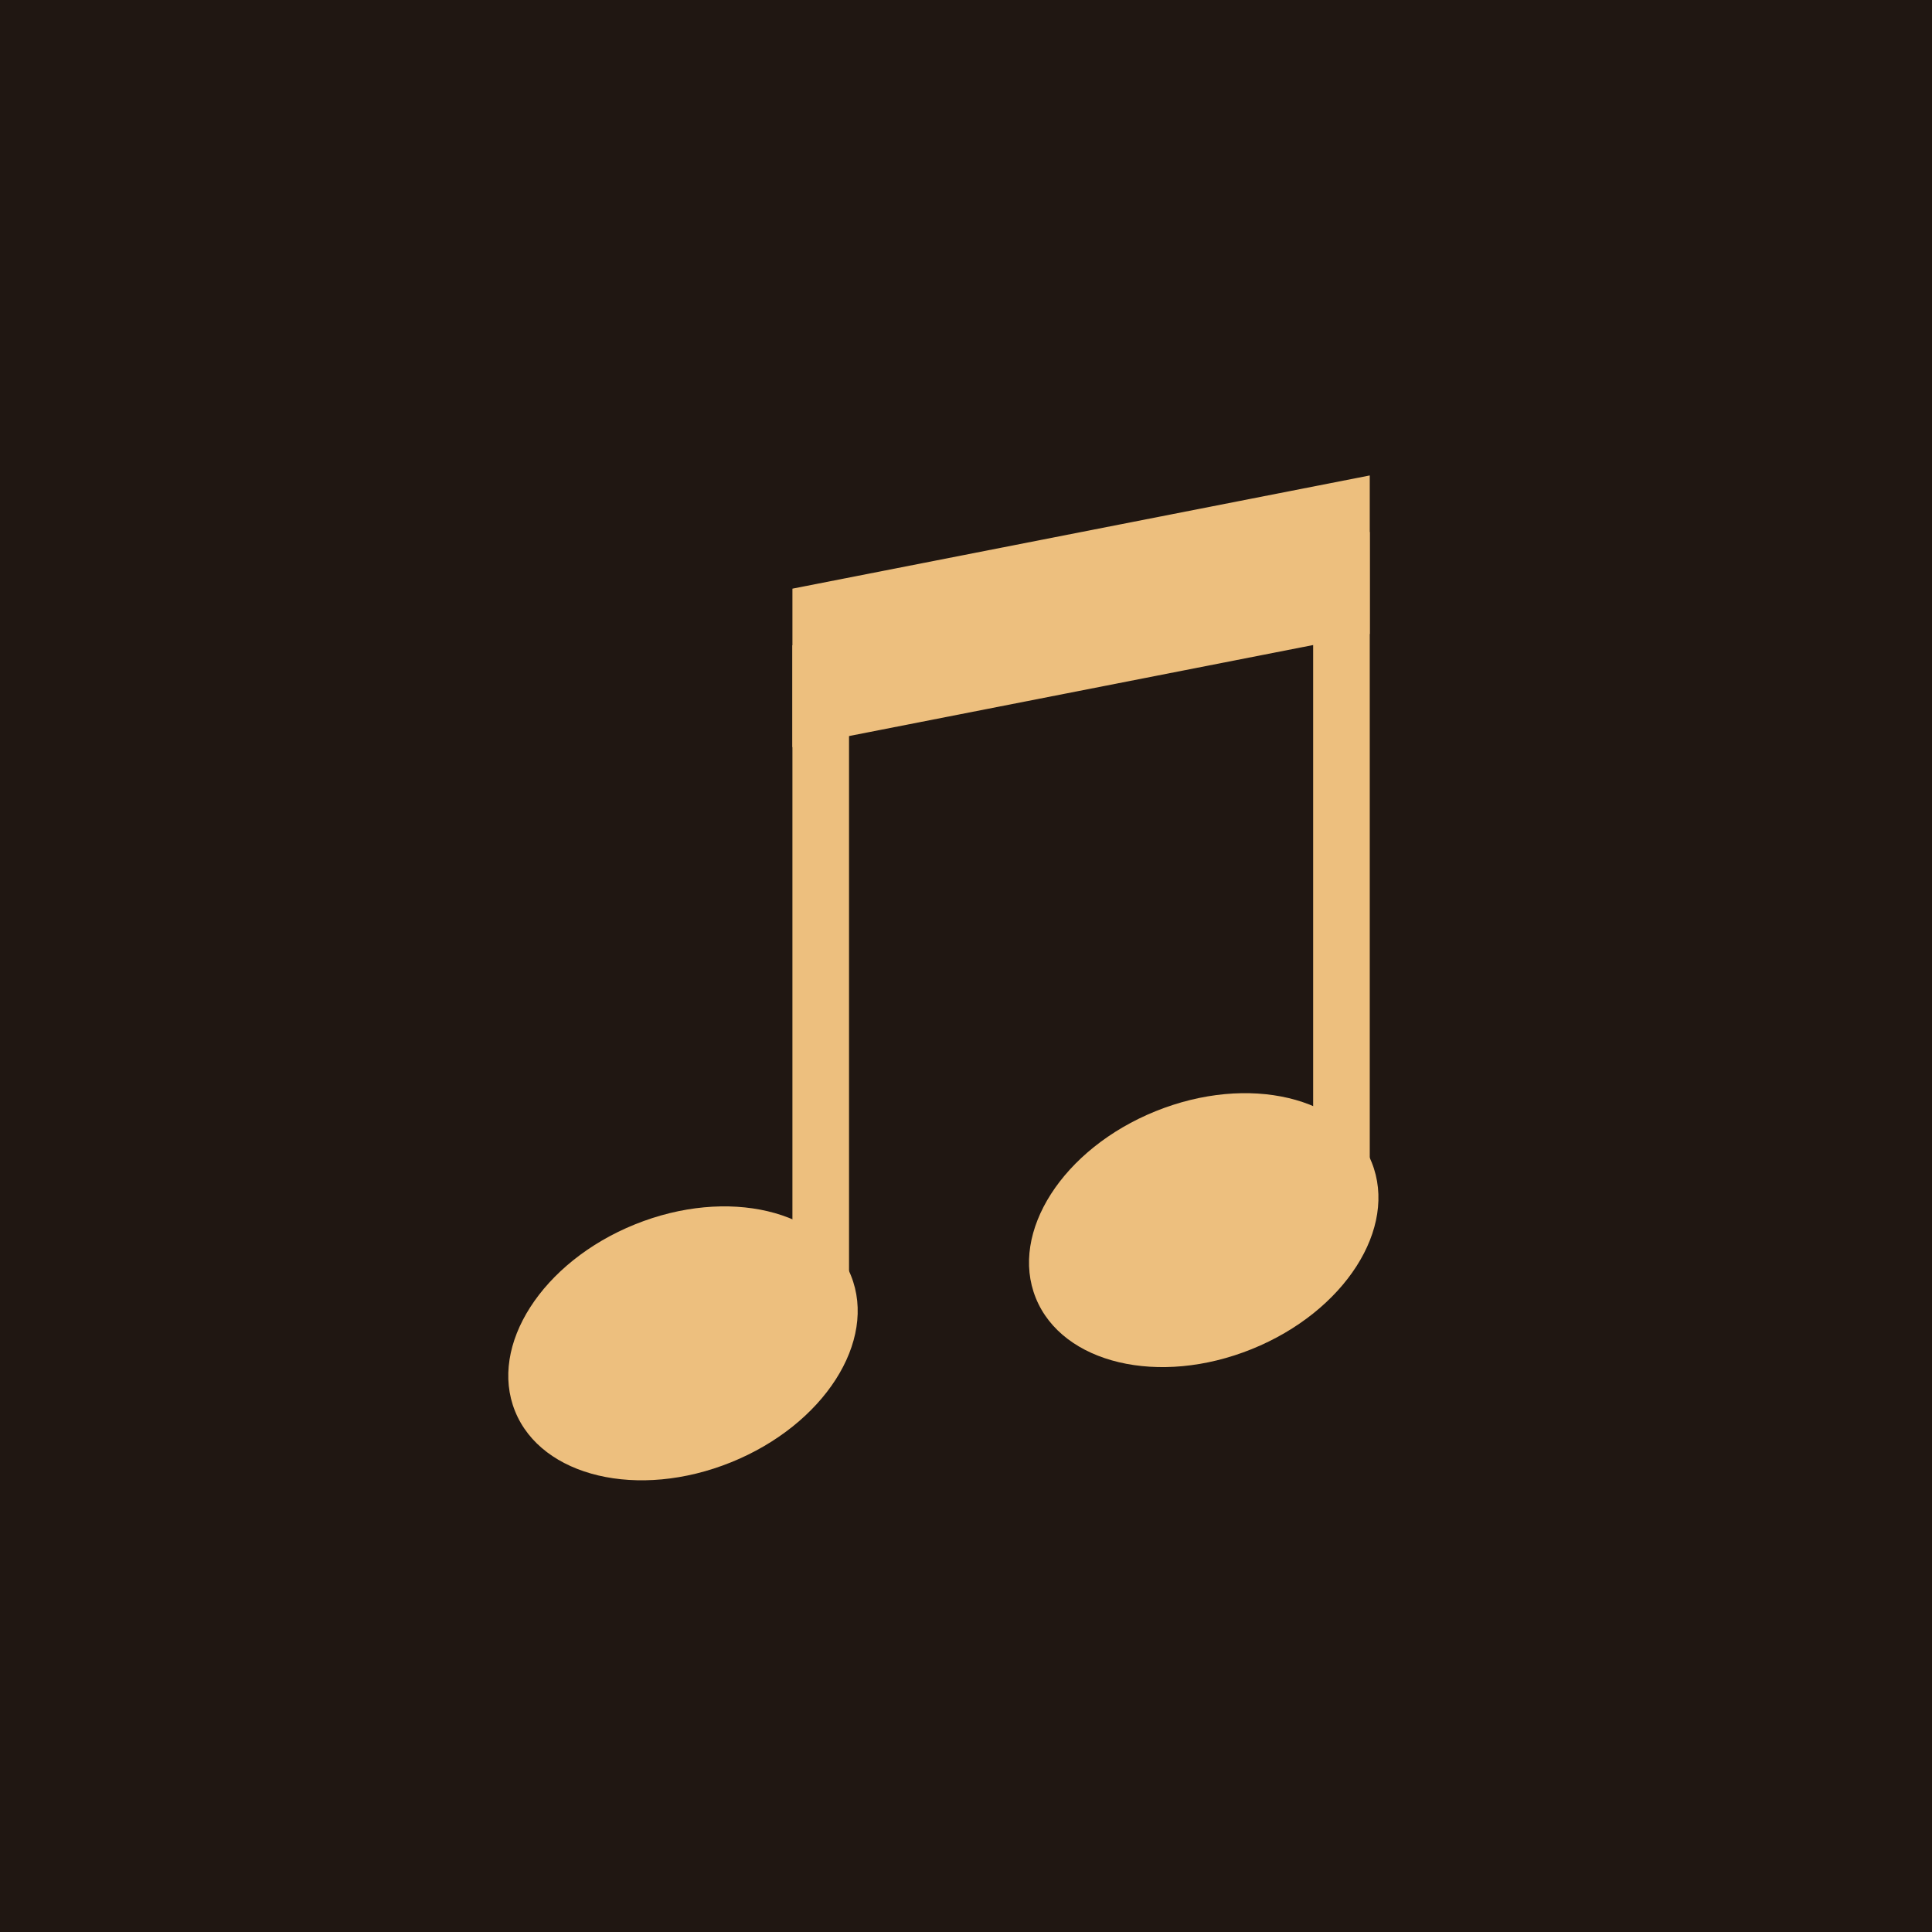
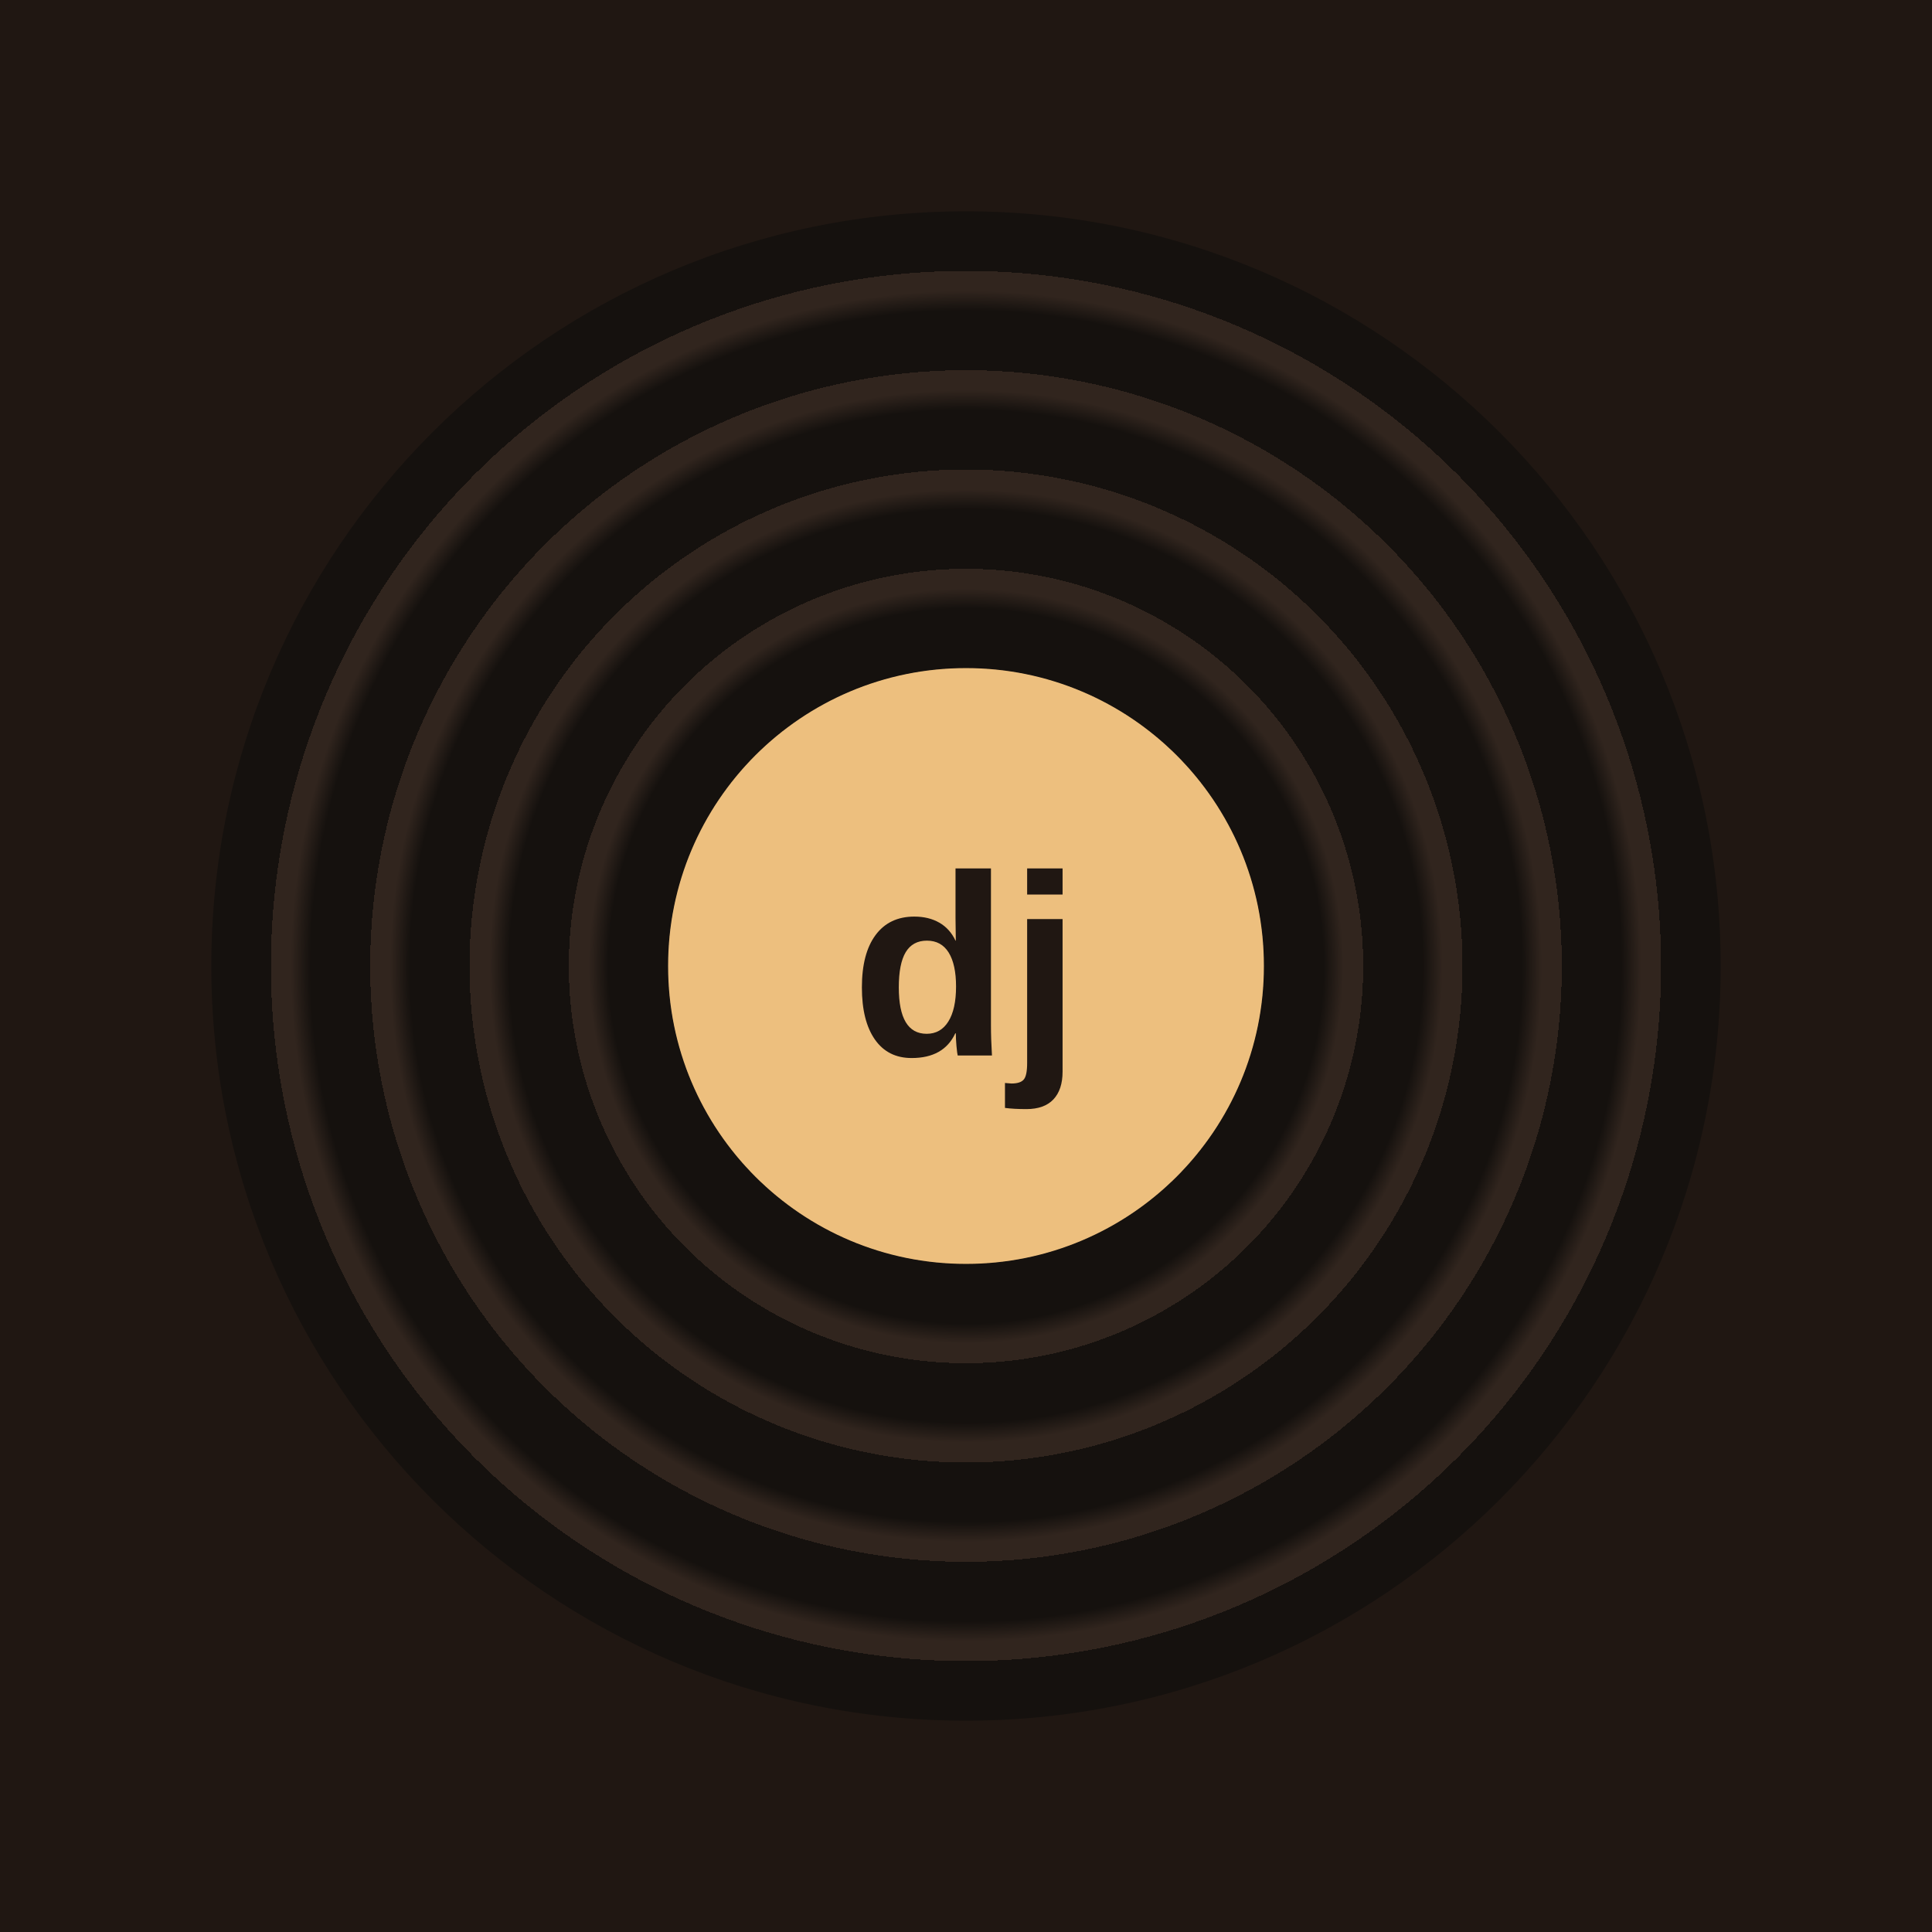
- <svg xmlns="http://www.w3.org/2000/svg" viewBox="0 0 1024 1024">
-   <rect width="1024" height="1024" fill="#201712" />
-   <g fill="#edbf7e">
-     <ellipse cx="362" cy="712" rx="96" ry="68" transform="rotate(-22 362 712)" />
-     <ellipse cx="638" cy="652" rx="96" ry="68" transform="rotate(-22 638 652)" />
-     <rect x="420" y="342" width="30" height="362" />
-     <rect x="696" y="282" width="30" height="362" />
-     <polygon points="420,312 726,252 726,336 420,396" />
-   </g>
+ <svg xmlns="http://www.w3.org/2000/svg" width="512" height="512" viewBox="0 0 512 512">
+   <defs>
+     <radialGradient id="grooves" gradientUnits="userSpaceOnUse" cx="256" cy="256" r="26.316" spreadMethod="repeat">
+       <stop offset="0" stop-color="#15110e" />
+       <stop offset=".6" stop-color="#15110e" />
+       <stop offset=".8" stop-color="#31251e" />
+       <stop offset="1" stop-color="#31251e" />
+     </radialGradient>
+   </defs>
+   <rect width="512" height="512" fill="#201712" />
+   <circle cx="256" cy="256" r="200" fill="url(#grooves)" />
+   <circle cx="256" cy="256" r="78.947" fill="#edbf7e" />
+   <text x="256" y="256" text-anchor="middle" dominant-baseline="central" fill="#201712" font-family="Arial, sans-serif" font-weight="700" font-size="68.421">dj</text>
</svg>
